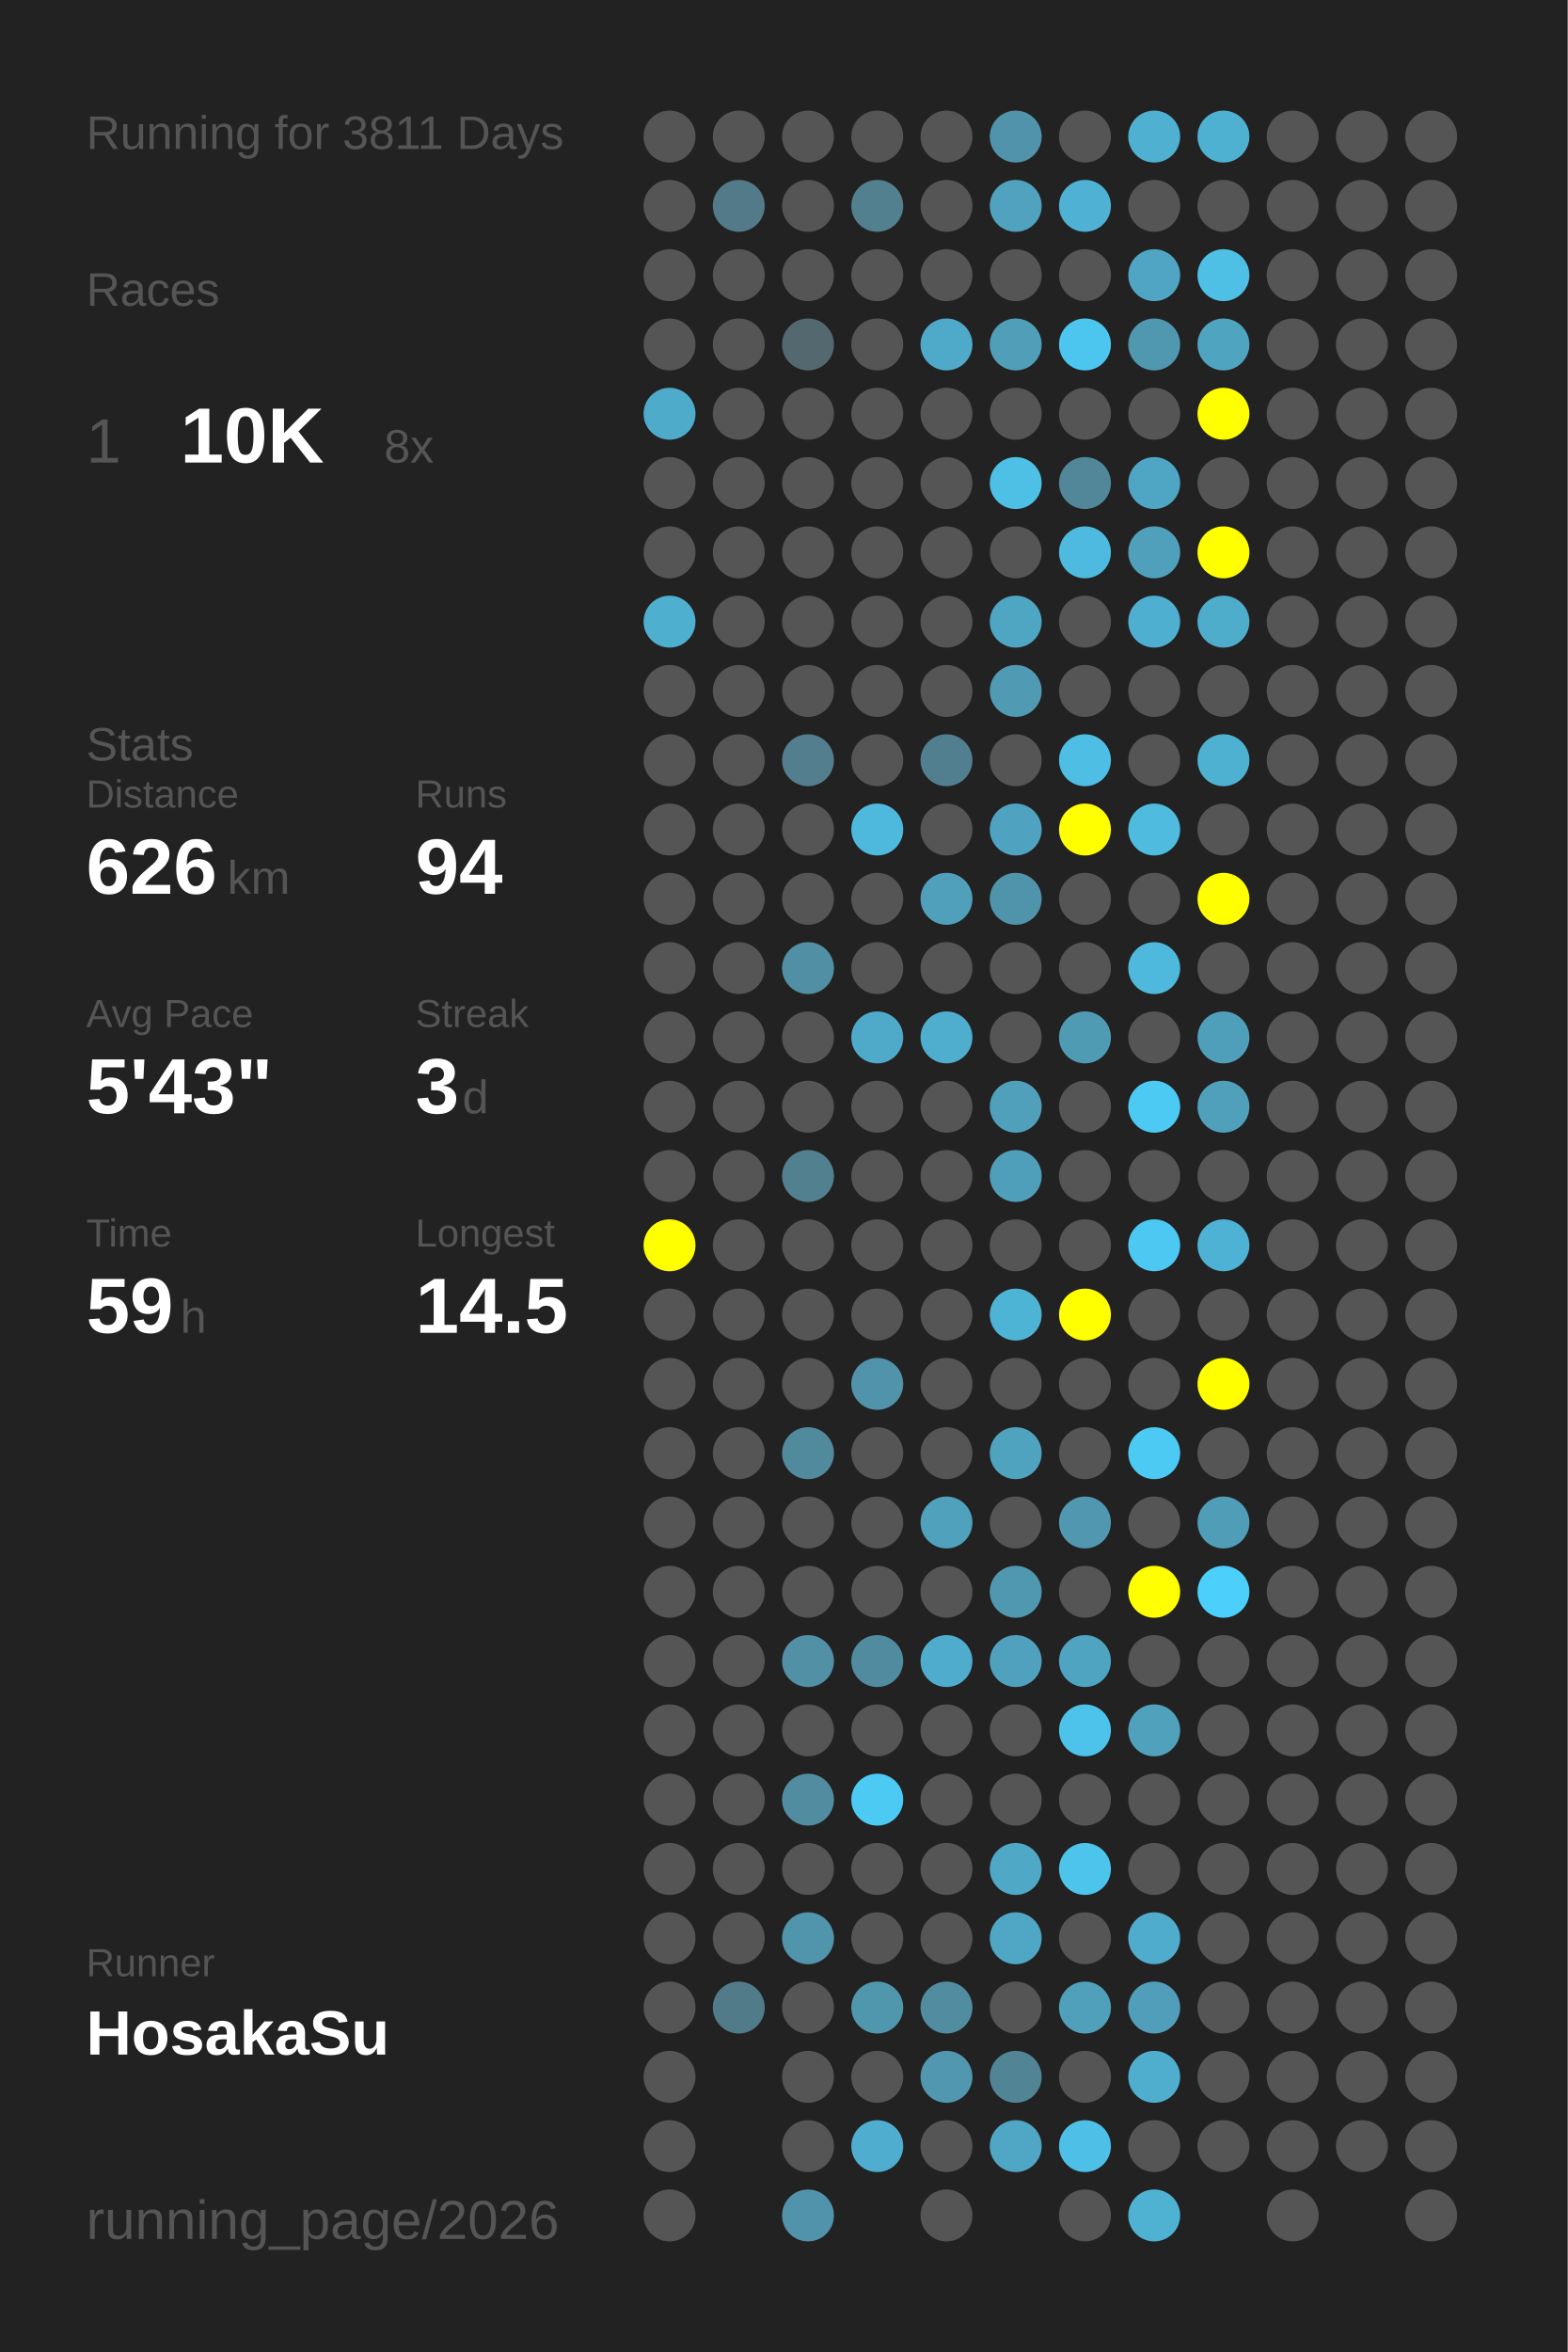
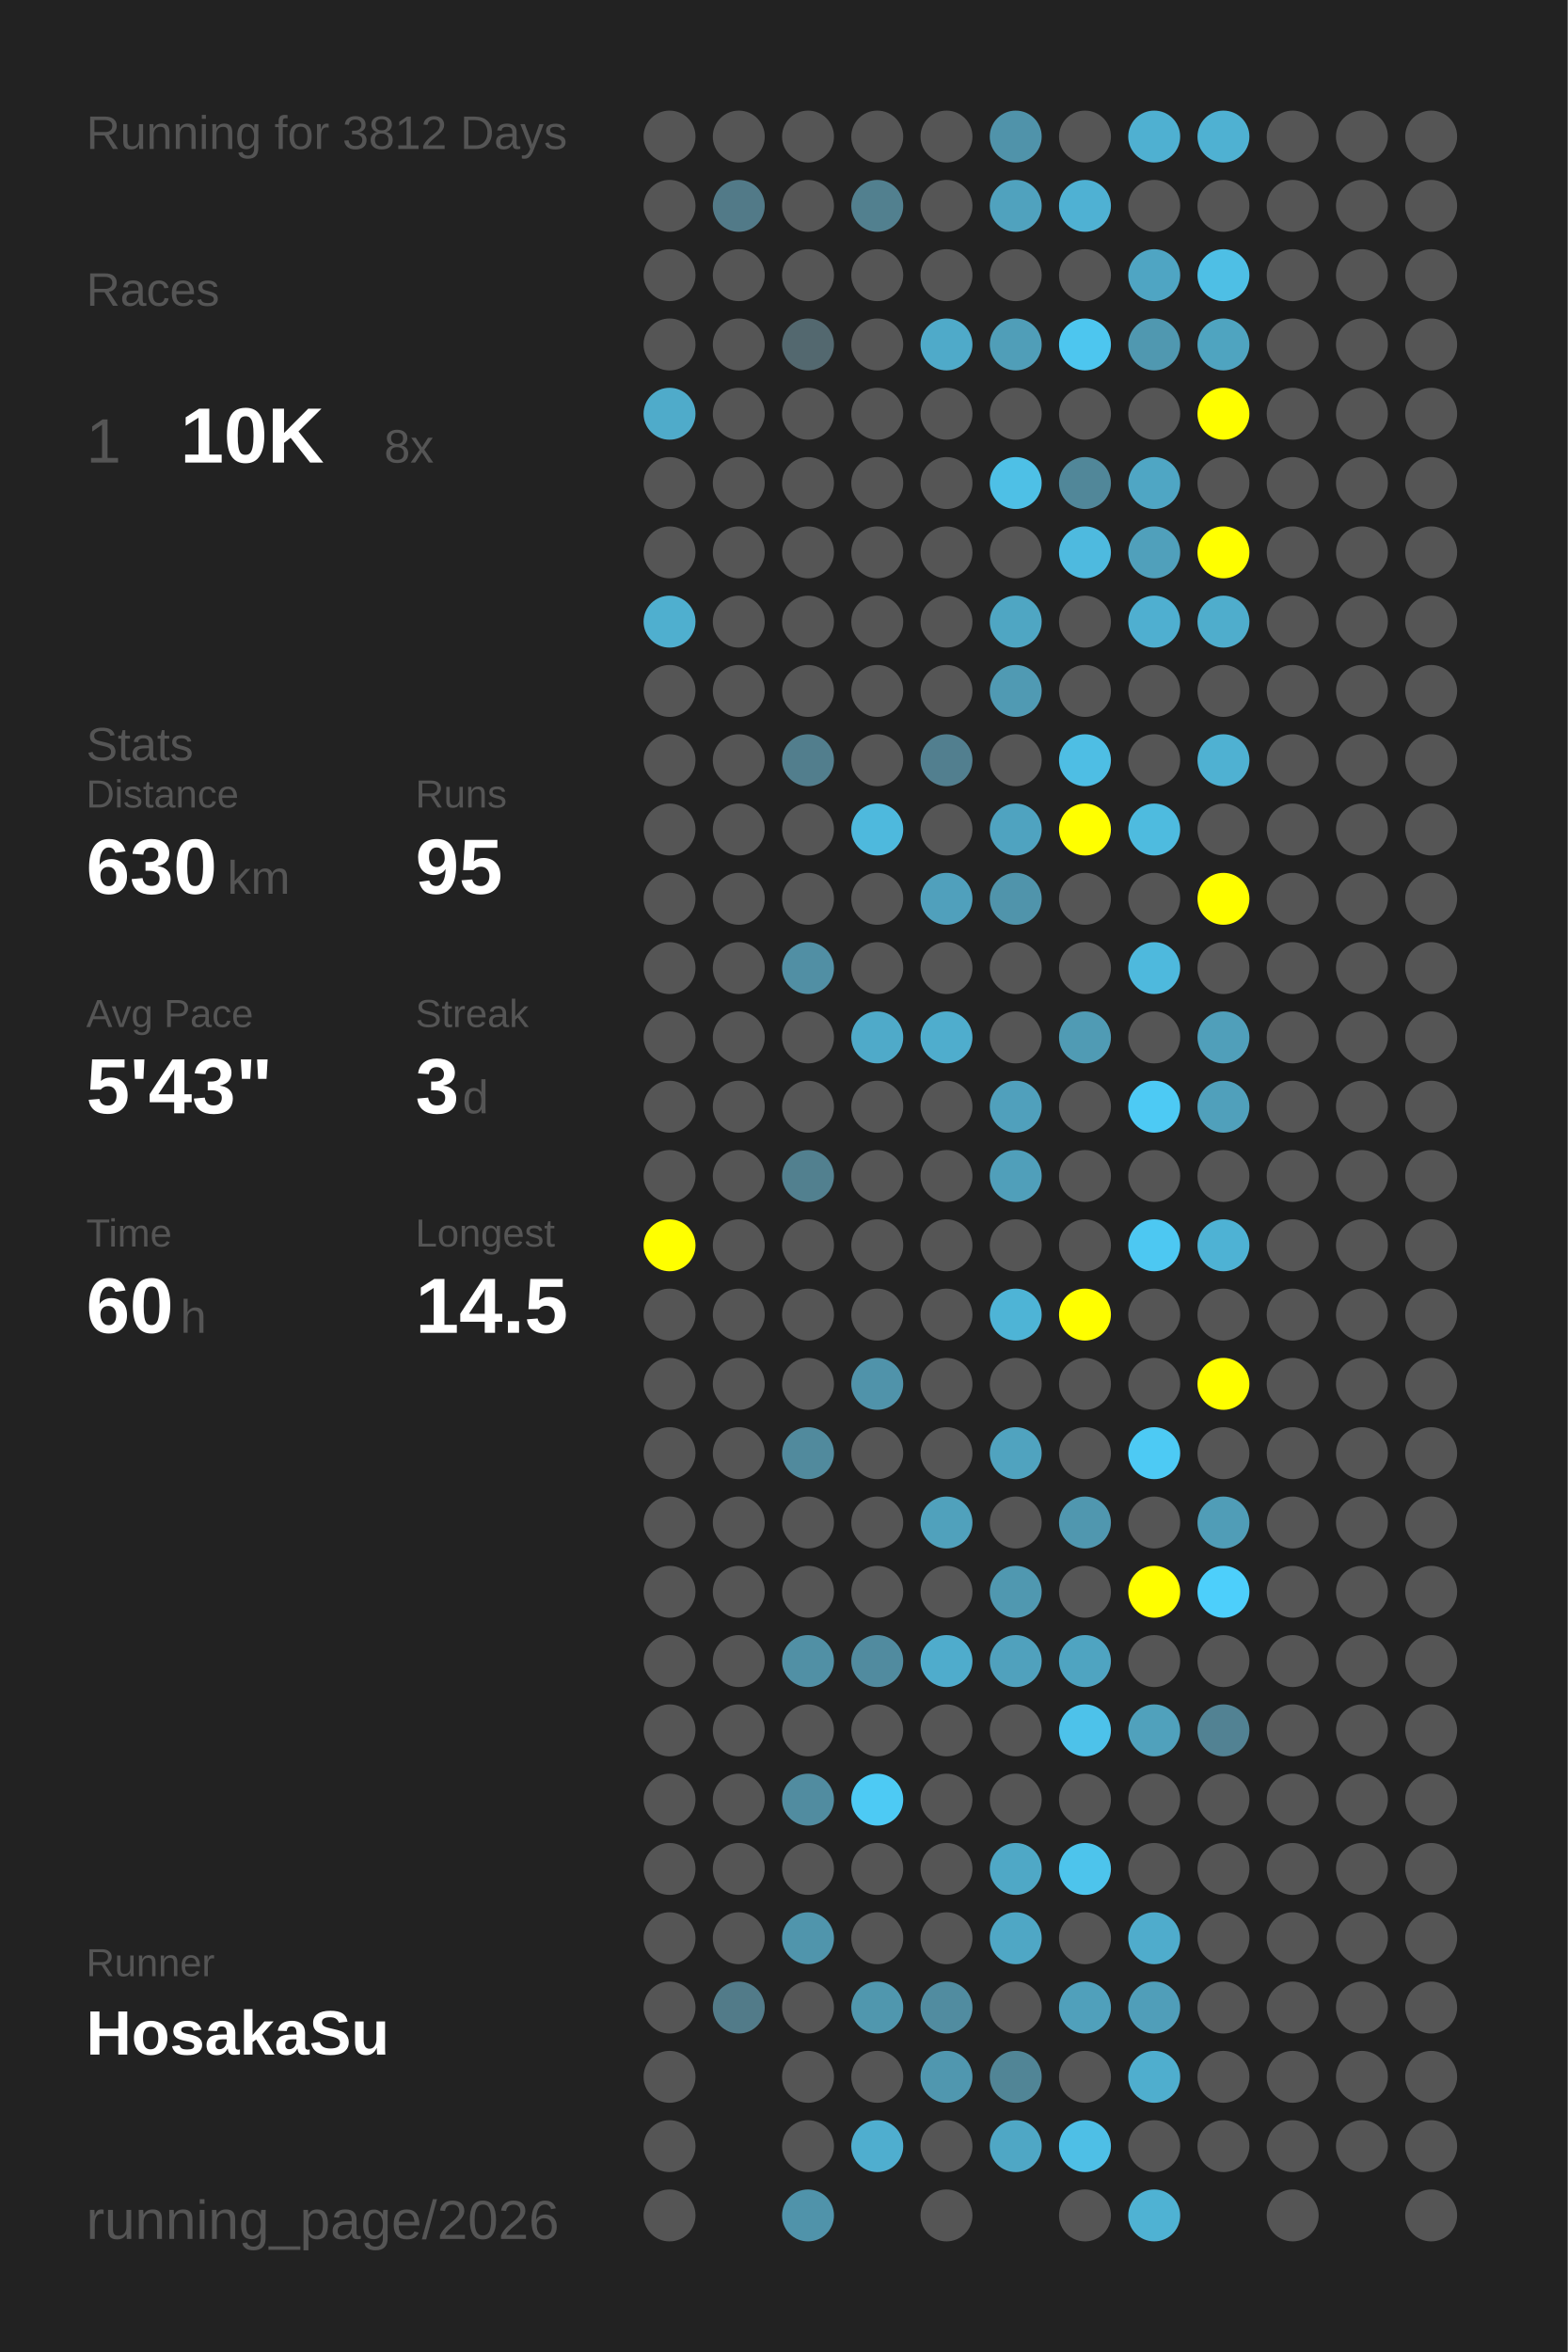
<svg xmlns="http://www.w3.org/2000/svg" baseProfile="full" height="300mm" version="1.1" viewBox="0,0,200,300" width="200mm">
  <defs />
  <rect fill="#222222" height="300" width="200" x="0" y="0" />
-   <text fill="#555555" style="font-size:6px; font-family:Arial;" x="11" y="19">Running for 3811 Days</text>
+   <text fill="#555555" style="font-size:6px; font-family:Arial;" x="11" y="19">Running for 3812 Days</text>
  <text fill="#555555" style="font-size:6px; font-family:Arial;" x="11" y="39">Races</text>
  <text fill="#555555" style="font-size:8px; font-family:Arial;" x="11" y="59">1</text>
  <text fill="#FFFFFF" style="font-size:10px; font-family:Arial; font-weight:bold;" x="23" y="59">10K</text>
  <text fill="#555555" style="font-size:6px; font-family:Arial;" x="49" y="59">8x</text>
  <text fill="#555555" style="font-size:6px; font-family:Arial;" x="11" y="97">Stats</text>
  <text fill="#555555" style="font-size:5px; font-family:Arial;" x="11" y="103">Distance</text>
-   <text fill="#FFFFFF" style="font-size:10px; font-family:Arial; font-weight:bold;" x="11" y="114">626</text>
+   <text fill="#FFFFFF" style="font-size:10px; font-family:Arial; font-weight:bold;" x="11" y="114">630</text>
  <text fill="#555555" style="font-size:6px; font-family:Arial;" x="29" y="114">km</text>
  <text fill="#555555" style="font-size:5px; font-family:Arial;" x="53" y="103">Runs</text>
-   <text fill="#FFFFFF" style="font-size:10px; font-family:Arial; font-weight:bold;" x="53" y="114">94</text>
+   <text fill="#FFFFFF" style="font-size:10px; font-family:Arial; font-weight:bold;" x="53" y="114">95</text>
  <text fill="#555555" style="font-size:5px; font-family:Arial;" x="11" y="131">Avg Pace</text>
  <text fill="#FFFFFF" style="font-size:10px; font-family:Arial; font-weight:bold;" x="11" y="142">5'43"</text>
  <text fill="#555555" style="font-size:5px; font-family:Arial;" x="53" y="131">Streak</text>
  <text fill="#FFFFFF" style="font-size:10px; font-family:Arial; font-weight:bold;" x="53" y="142">3</text>
  <text fill="#555555" style="font-size:6px; font-family:Arial;" x="59" y="142">d</text>
  <text fill="#555555" style="font-size:5px; font-family:Arial;" x="11" y="159">Time</text>
-   <text fill="#FFFFFF" style="font-size:10px; font-family:Arial; font-weight:bold;" x="11" y="170">59</text>
+   <text fill="#FFFFFF" style="font-size:10px; font-family:Arial; font-weight:bold;" x="11" y="170">60</text>
  <text fill="#555555" style="font-size:6px; font-family:Arial;" x="23" y="170">h</text>
  <text fill="#555555" style="font-size:5px; font-family:Arial;" x="53" y="159">Longest</text>
  <text fill="#FFFFFF" style="font-size:10px; font-family:Arial; font-weight:bold;" x="53" y="170">14.5</text>
  <text fill="#555555" style="font-size:5px; font-family:Arial;" x="11" y="252.065">Runner</text>
  <text fill="#FFFFFF" style="font-size:8px; font-family:Arial; font-weight:bold;" x="11" y="262.065">HosakaSu</text>
  <text fill="#555555" style="font-size:7px; font-family:Arial;" x="11" y="285.581">running_page/2026</text>
  <circle cx="85.417" cy="17.419" fill="#555555" r="3.312" />
  <circle cx="85.417" cy="26.258" fill="#555555" r="3.312" />
  <circle cx="85.417" cy="35.097" fill="#555555" r="3.312" />
  <circle cx="85.417" cy="43.935" fill="#555555" r="3.312" />
  <circle cx="85.417" cy="52.774" fill="#4fabca" r="3.312" />
  <circle cx="85.417" cy="61.613" fill="#555555" r="3.312" />
  <circle cx="85.417" cy="70.452" fill="#555555" r="3.312" />
  <circle cx="85.417" cy="79.29" fill="#4fafcf" r="3.312" />
  <circle cx="85.417" cy="88.129" fill="#555555" r="3.312" />
  <circle cx="85.417" cy="96.968" fill="#555555" r="3.312" />
  <circle cx="85.417" cy="105.806" fill="#555555" r="3.312" />
  <circle cx="85.417" cy="114.645" fill="#555555" r="3.312" />
  <circle cx="85.417" cy="123.484" fill="#555555" r="3.312" />
  <circle cx="85.417" cy="132.323" fill="#555555" r="3.312" />
  <circle cx="85.417" cy="141.161" fill="#555555" r="3.312" />
  <circle cx="85.417" cy="150" fill="#555555" r="3.312" />
  <circle cx="85.417" cy="158.839" fill="#FFFF00" r="3.312" />
  <circle cx="85.417" cy="167.677" fill="#555555" r="3.312" />
  <circle cx="85.417" cy="176.516" fill="#555555" r="3.312" />
  <circle cx="85.417" cy="185.355" fill="#555555" r="3.312" />
  <circle cx="85.417" cy="194.194" fill="#555555" r="3.312" />
  <circle cx="85.417" cy="203.032" fill="#555555" r="3.312" />
  <circle cx="85.417" cy="211.871" fill="#555555" r="3.312" />
  <circle cx="85.417" cy="220.71" fill="#555555" r="3.312" />
  <circle cx="85.417" cy="229.548" fill="#555555" r="3.312" />
  <circle cx="85.417" cy="238.387" fill="#555555" r="3.312" />
  <circle cx="85.417" cy="247.226" fill="#555555" r="3.312" />
  <circle cx="85.417" cy="256.065" fill="#555555" r="3.312" />
  <circle cx="85.417" cy="264.903" fill="#555555" r="3.312" />
  <circle cx="85.417" cy="273.742" fill="#555555" r="3.312" />
  <circle cx="85.417" cy="282.581" fill="#555555" r="3.312" />
  <circle cx="94.25" cy="17.419" fill="#555555" r="3.312" />
  <circle cx="94.25" cy="26.258" fill="#527a88" r="3.312" />
  <circle cx="94.25" cy="35.097" fill="#555555" r="3.312" />
  <circle cx="94.25" cy="43.935" fill="#555555" r="3.312" />
  <circle cx="94.25" cy="52.774" fill="#555555" r="3.312" />
  <circle cx="94.25" cy="61.613" fill="#555555" r="3.312" />
  <circle cx="94.25" cy="70.452" fill="#555555" r="3.312" />
  <circle cx="94.25" cy="79.29" fill="#555555" r="3.312" />
  <circle cx="94.25" cy="88.129" fill="#555555" r="3.312" />
  <circle cx="94.25" cy="96.968" fill="#555555" r="3.312" />
  <circle cx="94.25" cy="105.806" fill="#555555" r="3.312" />
  <circle cx="94.25" cy="114.645" fill="#555555" r="3.312" />
  <circle cx="94.25" cy="123.484" fill="#555555" r="3.312" />
  <circle cx="94.25" cy="132.323" fill="#555555" r="3.312" />
  <circle cx="94.25" cy="141.161" fill="#555555" r="3.312" />
  <circle cx="94.25" cy="150" fill="#555555" r="3.312" />
  <circle cx="94.25" cy="158.839" fill="#555555" r="3.312" />
  <circle cx="94.25" cy="167.677" fill="#555555" r="3.312" />
  <circle cx="94.25" cy="176.516" fill="#555555" r="3.312" />
  <circle cx="94.25" cy="185.355" fill="#555555" r="3.312" />
  <circle cx="94.25" cy="194.194" fill="#555555" r="3.312" />
  <circle cx="94.25" cy="203.032" fill="#555555" r="3.312" />
  <circle cx="94.25" cy="211.871" fill="#555555" r="3.312" />
  <circle cx="94.25" cy="220.71" fill="#555555" r="3.312" />
  <circle cx="94.25" cy="229.548" fill="#555555" r="3.312" />
  <circle cx="94.25" cy="238.387" fill="#555555" r="3.312" />
  <circle cx="94.25" cy="247.226" fill="#555555" r="3.312" />
  <circle cx="94.25" cy="256.065" fill="#527b89" r="3.312" />
  <circle cx="103.083" cy="17.419" fill="#555555" r="3.312" />
  <circle cx="103.083" cy="26.258" fill="#555555" r="3.312" />
  <circle cx="103.083" cy="35.097" fill="#555555" r="3.312" />
  <circle cx="103.083" cy="43.935" fill="#53686f" r="3.312" />
  <circle cx="103.083" cy="52.774" fill="#555555" r="3.312" />
  <circle cx="103.083" cy="61.613" fill="#555555" r="3.312" />
  <circle cx="103.083" cy="70.452" fill="#555555" r="3.312" />
  <circle cx="103.083" cy="79.29" fill="#555555" r="3.312" />
  <circle cx="103.083" cy="88.129" fill="#555555" r="3.312" />
  <circle cx="103.083" cy="96.968" fill="#527e8d" r="3.312" />
  <circle cx="103.083" cy="105.806" fill="#555555" r="3.312" />
  <circle cx="103.083" cy="114.645" fill="#555555" r="3.312" />
  <circle cx="103.083" cy="123.484" fill="#518fa4" r="3.312" />
  <circle cx="103.083" cy="132.323" fill="#555555" r="3.312" />
  <circle cx="103.083" cy="141.161" fill="#555555" r="3.312" />
  <circle cx="103.083" cy="150" fill="#52808f" r="3.312" />
  <circle cx="103.083" cy="158.839" fill="#555555" r="3.312" />
  <circle cx="103.083" cy="167.677" fill="#555555" r="3.312" />
  <circle cx="103.083" cy="176.516" fill="#555555" r="3.312" />
  <circle cx="103.083" cy="185.355" fill="#518a9d" r="3.312" />
  <circle cx="103.083" cy="194.194" fill="#555555" r="3.312" />
  <circle cx="103.083" cy="203.032" fill="#555555" r="3.312" />
  <circle cx="103.083" cy="211.871" fill="#5190a5" r="3.312" />
  <circle cx="103.083" cy="220.71" fill="#555555" r="3.312" />
  <circle cx="103.083" cy="229.548" fill="#518ca0" r="3.312" />
  <circle cx="103.083" cy="238.387" fill="#555555" r="3.312" />
  <circle cx="103.083" cy="247.226" fill="#5095ac" r="3.312" />
  <circle cx="103.083" cy="256.065" fill="#555555" r="3.312" />
  <circle cx="103.083" cy="264.903" fill="#555555" r="3.312" />
  <circle cx="103.083" cy="273.742" fill="#555555" r="3.312" />
  <circle cx="103.083" cy="282.581" fill="#5093aa" r="3.312" />
  <circle cx="111.917" cy="17.419" fill="#555555" r="3.312" />
  <circle cx="111.917" cy="26.258" fill="#52808f" r="3.312" />
  <circle cx="111.917" cy="35.097" fill="#555555" r="3.312" />
  <circle cx="111.917" cy="43.935" fill="#555555" r="3.312" />
  <circle cx="111.917" cy="52.774" fill="#555555" r="3.312" />
  <circle cx="111.917" cy="61.613" fill="#555555" r="3.312" />
  <circle cx="111.917" cy="70.452" fill="#555555" r="3.312" />
  <circle cx="111.917" cy="79.29" fill="#555555" r="3.312" />
  <circle cx="111.917" cy="88.129" fill="#555555" r="3.312" />
  <circle cx="111.917" cy="96.968" fill="#555555" r="3.312" />
  <circle cx="111.917" cy="105.806" fill="#4eb9dd" r="3.312" />
  <circle cx="111.917" cy="114.645" fill="#555555" r="3.312" />
  <circle cx="111.917" cy="123.484" fill="#555555" r="3.312" />
  <circle cx="111.917" cy="132.323" fill="#4faac9" r="3.312" />
  <circle cx="111.917" cy="141.161" fill="#555555" r="3.312" />
  <circle cx="111.917" cy="150" fill="#555555" r="3.312" />
  <circle cx="111.917" cy="158.839" fill="#555555" r="3.312" />
  <circle cx="111.917" cy="167.677" fill="#555555" r="3.312" />
  <circle cx="111.917" cy="176.516" fill="#5093aa" r="3.312" />
  <circle cx="111.917" cy="185.355" fill="#555555" r="3.312" />
  <circle cx="111.917" cy="194.194" fill="#555555" r="3.312" />
  <circle cx="111.917" cy="203.032" fill="#555555" r="3.312" />
  <circle cx="111.917" cy="211.871" fill="#518b9f" r="3.312" />
  <circle cx="111.917" cy="220.71" fill="#555555" r="3.312" />
  <circle cx="111.917" cy="229.548" fill="#4dcaf4" r="3.312" />
  <circle cx="111.917" cy="238.387" fill="#555555" r="3.312" />
  <circle cx="111.917" cy="247.226" fill="#555555" r="3.312" />
  <circle cx="111.917" cy="256.065" fill="#5097ae" r="3.312" />
  <circle cx="111.917" cy="264.903" fill="#555555" r="3.312" />
  <circle cx="111.917" cy="273.742" fill="#4faecf" r="3.312" />
  <circle cx="120.75" cy="17.419" fill="#555555" r="3.312" />
  <circle cx="120.75" cy="26.258" fill="#555555" r="3.312" />
  <circle cx="120.75" cy="35.097" fill="#555555" r="3.312" />
  <circle cx="120.75" cy="43.935" fill="#4faac9" r="3.312" />
  <circle cx="120.75" cy="52.774" fill="#555555" r="3.312" />
  <circle cx="120.75" cy="61.613" fill="#555555" r="3.312" />
  <circle cx="120.75" cy="70.452" fill="#555555" r="3.312" />
  <circle cx="120.75" cy="79.29" fill="#555555" r="3.312" />
  <circle cx="120.75" cy="88.129" fill="#555555" r="3.312" />
  <circle cx="120.75" cy="96.968" fill="#527f8f" r="3.312" />
  <circle cx="120.75" cy="105.806" fill="#555555" r="3.312" />
  <circle cx="120.75" cy="114.645" fill="#50a0bc" r="3.312" />
  <circle cx="120.75" cy="123.484" fill="#555555" r="3.312" />
  <circle cx="120.75" cy="132.323" fill="#4fadcd" r="3.312" />
  <circle cx="120.75" cy="141.161" fill="#555555" r="3.312" />
  <circle cx="120.75" cy="150" fill="#555555" r="3.312" />
  <circle cx="120.75" cy="158.839" fill="#555555" r="3.312" />
  <circle cx="120.75" cy="167.677" fill="#555555" r="3.312" />
  <circle cx="120.75" cy="176.516" fill="#555555" r="3.312" />
  <circle cx="120.75" cy="185.355" fill="#555555" r="3.312" />
  <circle cx="120.75" cy="194.194" fill="#50a1bc" r="3.312" />
  <circle cx="120.75" cy="203.032" fill="#555555" r="3.312" />
  <circle cx="120.75" cy="211.871" fill="#4faccc" r="3.312" />
  <circle cx="120.75" cy="220.71" fill="#555555" r="3.312" />
  <circle cx="120.75" cy="229.548" fill="#555555" r="3.312" />
  <circle cx="120.75" cy="238.387" fill="#555555" r="3.312" />
  <circle cx="120.75" cy="247.226" fill="#555555" r="3.312" />
  <circle cx="120.75" cy="256.065" fill="#518ca0" r="3.312" />
  <circle cx="120.75" cy="264.903" fill="#5097af" r="3.312" />
  <circle cx="120.75" cy="273.742" fill="#555555" r="3.312" />
  <circle cx="120.75" cy="282.581" fill="#555555" r="3.312" />
  <circle cx="129.583" cy="17.419" fill="#5093aa" r="3.312" />
  <circle cx="129.583" cy="26.258" fill="#50a2be" r="3.312" />
  <circle cx="129.583" cy="35.097" fill="#555555" r="3.312" />
  <circle cx="129.583" cy="43.935" fill="#509eb8" r="3.312" />
  <circle cx="129.583" cy="52.774" fill="#555555" r="3.312" />
  <circle cx="129.583" cy="61.613" fill="#4ec0e6" r="3.312" />
  <circle cx="129.583" cy="70.452" fill="#555555" r="3.312" />
  <circle cx="129.583" cy="79.29" fill="#4fa6c3" r="3.312" />
  <circle cx="129.583" cy="88.129" fill="#509ab3" r="3.312" />
  <circle cx="129.583" cy="96.968" fill="#555555" r="3.312" />
  <circle cx="129.583" cy="105.806" fill="#4fa3c0" r="3.312" />
  <circle cx="129.583" cy="114.645" fill="#5094ab" r="3.312" />
  <circle cx="129.583" cy="123.484" fill="#555555" r="3.312" />
  <circle cx="129.583" cy="132.323" fill="#555555" r="3.312" />
  <circle cx="129.583" cy="141.161" fill="#50a0bc" r="3.312" />
  <circle cx="129.583" cy="150" fill="#509fba" r="3.312" />
  <circle cx="129.583" cy="158.839" fill="#555555" r="3.312" />
  <circle cx="129.583" cy="167.677" fill="#4eb4d6" r="3.312" />
  <circle cx="129.583" cy="176.516" fill="#555555" r="3.312" />
  <circle cx="129.583" cy="185.355" fill="#50a3bf" r="3.312" />
  <circle cx="129.583" cy="194.194" fill="#555555" r="3.312" />
  <circle cx="129.583" cy="203.032" fill="#5098b0" r="3.312" />
  <circle cx="129.583" cy="211.871" fill="#50a1bd" r="3.312" />
  <circle cx="129.583" cy="220.71" fill="#555555" r="3.312" />
  <circle cx="129.583" cy="229.548" fill="#555555" r="3.312" />
  <circle cx="129.583" cy="238.387" fill="#4fa8c6" r="3.312" />
  <circle cx="129.583" cy="247.226" fill="#4fa7c5" r="3.312" />
  <circle cx="129.583" cy="256.065" fill="#555555" r="3.312" />
  <circle cx="129.583" cy="264.903" fill="#518596" r="3.312" />
  <circle cx="129.583" cy="273.742" fill="#4fa7c5" r="3.312" />
  <circle cx="138.417" cy="17.419" fill="#555555" r="3.312" />
  <circle cx="138.417" cy="26.258" fill="#4fb1d3" r="3.312" />
  <circle cx="138.417" cy="35.097" fill="#555555" r="3.312" />
  <circle cx="138.417" cy="43.935" fill="#4dc6ef" r="3.312" />
  <circle cx="138.417" cy="52.774" fill="#555555" r="3.312" />
  <circle cx="138.417" cy="61.613" fill="#518799" r="3.312" />
  <circle cx="138.417" cy="70.452" fill="#4ebadf" r="3.312" />
  <circle cx="138.417" cy="79.29" fill="#555555" r="3.312" />
  <circle cx="138.417" cy="88.129" fill="#555555" r="3.312" />
  <circle cx="138.417" cy="96.968" fill="#4ebee4" r="3.312" />
  <circle cx="138.417" cy="105.806" fill="#FFFF00" r="3.312" />
  <circle cx="138.417" cy="114.645" fill="#555555" r="3.312" />
  <circle cx="138.417" cy="123.484" fill="#555555" r="3.312" />
  <circle cx="138.417" cy="132.323" fill="#509bb4" r="3.312" />
  <circle cx="138.417" cy="141.161" fill="#555555" r="3.312" />
  <circle cx="138.417" cy="150" fill="#555555" r="3.312" />
  <circle cx="138.417" cy="158.839" fill="#555555" r="3.312" />
  <circle cx="138.417" cy="167.677" fill="#FFFF00" r="3.312" />
  <circle cx="138.417" cy="176.516" fill="#555555" r="3.312" />
  <circle cx="138.417" cy="185.355" fill="#555555" r="3.312" />
  <circle cx="138.417" cy="194.194" fill="#5097af" r="3.312" />
  <circle cx="138.417" cy="203.032" fill="#555555" r="3.312" />
  <circle cx="138.417" cy="211.871" fill="#4fa4c1" r="3.312" />
  <circle cx="138.417" cy="220.71" fill="#4dc2ea" r="3.312" />
  <circle cx="138.417" cy="229.548" fill="#555555" r="3.312" />
  <circle cx="138.417" cy="238.387" fill="#4dc4ec" r="3.312" />
  <circle cx="138.417" cy="247.226" fill="#555555" r="3.312" />
  <circle cx="138.417" cy="256.065" fill="#50a0bb" r="3.312" />
  <circle cx="138.417" cy="264.903" fill="#555555" r="3.312" />
  <circle cx="138.417" cy="273.742" fill="#4ebfe6" r="3.312" />
  <circle cx="138.417" cy="282.581" fill="#555555" r="3.312" />
  <circle cx="147.25" cy="17.419" fill="#4fb0d1" r="3.312" />
  <circle cx="147.25" cy="26.258" fill="#555555" r="3.312" />
  <circle cx="147.25" cy="35.097" fill="#4fa5c3" r="3.312" />
  <circle cx="147.25" cy="43.935" fill="#5098b0" r="3.312" />
  <circle cx="147.25" cy="52.774" fill="#555555" r="3.312" />
  <circle cx="147.25" cy="61.613" fill="#4fa6c4" r="3.312" />
  <circle cx="147.25" cy="70.452" fill="#50a0bb" r="3.312" />
  <circle cx="147.25" cy="79.29" fill="#4fafd0" r="3.312" />
  <circle cx="147.25" cy="88.129" fill="#555555" r="3.312" />
  <circle cx="147.25" cy="96.968" fill="#555555" r="3.312" />
  <circle cx="147.25" cy="105.806" fill="#4ebbdf" r="3.312" />
  <circle cx="147.25" cy="114.645" fill="#555555" r="3.312" />
  <circle cx="147.25" cy="123.484" fill="#4eb9dd" r="3.312" />
  <circle cx="147.25" cy="132.323" fill="#555555" r="3.312" />
  <circle cx="147.25" cy="141.161" fill="#4dcaf4" r="3.312" />
  <circle cx="147.25" cy="150" fill="#555555" r="3.312" />
  <circle cx="147.25" cy="158.839" fill="#4dc8f2" r="3.312" />
  <circle cx="147.25" cy="167.677" fill="#555555" r="3.312" />
  <circle cx="147.25" cy="176.516" fill="#555555" r="3.312" />
  <circle cx="147.25" cy="185.355" fill="#4dcaf4" r="3.312" />
  <circle cx="147.25" cy="194.194" fill="#555555" r="3.312" />
  <circle cx="147.25" cy="203.032" fill="#FFFF00" r="3.312" />
  <circle cx="147.25" cy="211.871" fill="#555555" r="3.312" />
  <circle cx="147.25" cy="220.71" fill="#50a1bc" r="3.312" />
  <circle cx="147.25" cy="229.548" fill="#555555" r="3.312" />
  <circle cx="147.25" cy="238.387" fill="#555555" r="3.312" />
  <circle cx="147.25" cy="247.226" fill="#4faccc" r="3.312" />
  <circle cx="147.25" cy="256.065" fill="#509eb9" r="3.312" />
  <circle cx="147.25" cy="264.903" fill="#4faece" r="3.312" />
  <circle cx="147.25" cy="273.742" fill="#555555" r="3.312" />
  <circle cx="147.25" cy="282.581" fill="#4fb2d3" r="3.312" />
  <circle cx="156.083" cy="17.419" fill="#4fb1d2" r="3.312" />
  <circle cx="156.083" cy="26.258" fill="#555555" r="3.312" />
  <circle cx="156.083" cy="35.097" fill="#4ebfe5" r="3.312" />
  <circle cx="156.083" cy="43.935" fill="#4fa4c0" r="3.312" />
  <circle cx="156.083" cy="52.774" fill="#FFFF00" r="3.312" />
  <circle cx="156.083" cy="61.613" fill="#555555" r="3.312" />
  <circle cx="156.083" cy="70.452" fill="#FFFF00" r="3.312" />
  <circle cx="156.083" cy="79.29" fill="#4fadcc" r="3.312" />
  <circle cx="156.083" cy="88.129" fill="#555555" r="3.312" />
  <circle cx="156.083" cy="96.968" fill="#4fb1d2" r="3.312" />
  <circle cx="156.083" cy="105.806" fill="#555555" r="3.312" />
  <circle cx="156.083" cy="114.645" fill="#FFFF00" r="3.312" />
  <circle cx="156.083" cy="123.484" fill="#555555" r="3.312" />
  <circle cx="156.083" cy="132.323" fill="#509fba" r="3.312" />
  <circle cx="156.083" cy="141.161" fill="#50a0bb" r="3.312" />
  <circle cx="156.083" cy="150" fill="#555555" r="3.312" />
  <circle cx="156.083" cy="158.839" fill="#4eb2d4" r="3.312" />
  <circle cx="156.083" cy="167.677" fill="#555555" r="3.312" />
  <circle cx="156.083" cy="176.516" fill="#FFFF00" r="3.312" />
  <circle cx="156.083" cy="185.355" fill="#555555" r="3.312" />
  <circle cx="156.083" cy="194.194" fill="#509db7" r="3.312" />
  <circle cx="156.083" cy="203.032" fill="#4dcffb" r="3.312" />
  <circle cx="156.083" cy="211.871" fill="#555555" r="3.312" />
-   <circle cx="156.083" cy="220.71" fill="#555555" r="3.312" />
+   <circle cx="156.083" cy="220.71" fill="#528293" r="3.312" />
  <circle cx="156.083" cy="229.548" fill="#555555" r="3.312" />
  <circle cx="156.083" cy="238.387" fill="#555555" r="3.312" />
  <circle cx="156.083" cy="247.226" fill="#555555" r="3.312" />
  <circle cx="156.083" cy="256.065" fill="#555555" r="3.312" />
  <circle cx="156.083" cy="264.903" fill="#555555" r="3.312" />
  <circle cx="156.083" cy="273.742" fill="#555555" r="3.312" />
  <circle cx="164.917" cy="17.419" fill="#555555" r="3.312" />
  <circle cx="164.917" cy="26.258" fill="#555555" r="3.312" />
  <circle cx="164.917" cy="35.097" fill="#555555" r="3.312" />
  <circle cx="164.917" cy="43.935" fill="#555555" r="3.312" />
  <circle cx="164.917" cy="52.774" fill="#555555" r="3.312" />
  <circle cx="164.917" cy="61.613" fill="#555555" r="3.312" />
  <circle cx="164.917" cy="70.452" fill="#555555" r="3.312" />
  <circle cx="164.917" cy="79.29" fill="#555555" r="3.312" />
  <circle cx="164.917" cy="88.129" fill="#555555" r="3.312" />
  <circle cx="164.917" cy="96.968" fill="#555555" r="3.312" />
  <circle cx="164.917" cy="105.806" fill="#555555" r="3.312" />
  <circle cx="164.917" cy="114.645" fill="#555555" r="3.312" />
  <circle cx="164.917" cy="123.484" fill="#555555" r="3.312" />
  <circle cx="164.917" cy="132.323" fill="#555555" r="3.312" />
  <circle cx="164.917" cy="141.161" fill="#555555" r="3.312" />
  <circle cx="164.917" cy="150" fill="#555555" r="3.312" />
  <circle cx="164.917" cy="158.839" fill="#555555" r="3.312" />
  <circle cx="164.917" cy="167.677" fill="#555555" r="3.312" />
  <circle cx="164.917" cy="176.516" fill="#555555" r="3.312" />
  <circle cx="164.917" cy="185.355" fill="#555555" r="3.312" />
  <circle cx="164.917" cy="194.194" fill="#555555" r="3.312" />
  <circle cx="164.917" cy="203.032" fill="#555555" r="3.312" />
  <circle cx="164.917" cy="211.871" fill="#555555" r="3.312" />
  <circle cx="164.917" cy="220.71" fill="#555555" r="3.312" />
  <circle cx="164.917" cy="229.548" fill="#555555" r="3.312" />
  <circle cx="164.917" cy="238.387" fill="#555555" r="3.312" />
  <circle cx="164.917" cy="247.226" fill="#555555" r="3.312" />
  <circle cx="164.917" cy="256.065" fill="#555555" r="3.312" />
  <circle cx="164.917" cy="264.903" fill="#555555" r="3.312" />
  <circle cx="164.917" cy="273.742" fill="#555555" r="3.312" />
  <circle cx="164.917" cy="282.581" fill="#555555" r="3.312" />
  <circle cx="173.75" cy="17.419" fill="#555555" r="3.312" />
  <circle cx="173.75" cy="26.258" fill="#555555" r="3.312" />
  <circle cx="173.75" cy="35.097" fill="#555555" r="3.312" />
  <circle cx="173.75" cy="43.935" fill="#555555" r="3.312" />
  <circle cx="173.75" cy="52.774" fill="#555555" r="3.312" />
  <circle cx="173.75" cy="61.613" fill="#555555" r="3.312" />
  <circle cx="173.75" cy="70.452" fill="#555555" r="3.312" />
  <circle cx="173.75" cy="79.29" fill="#555555" r="3.312" />
  <circle cx="173.75" cy="88.129" fill="#555555" r="3.312" />
  <circle cx="173.75" cy="96.968" fill="#555555" r="3.312" />
  <circle cx="173.75" cy="105.806" fill="#555555" r="3.312" />
  <circle cx="173.75" cy="114.645" fill="#555555" r="3.312" />
  <circle cx="173.75" cy="123.484" fill="#555555" r="3.312" />
  <circle cx="173.75" cy="132.323" fill="#555555" r="3.312" />
  <circle cx="173.75" cy="141.161" fill="#555555" r="3.312" />
  <circle cx="173.75" cy="150" fill="#555555" r="3.312" />
  <circle cx="173.75" cy="158.839" fill="#555555" r="3.312" />
  <circle cx="173.75" cy="167.677" fill="#555555" r="3.312" />
  <circle cx="173.75" cy="176.516" fill="#555555" r="3.312" />
  <circle cx="173.75" cy="185.355" fill="#555555" r="3.312" />
  <circle cx="173.75" cy="194.194" fill="#555555" r="3.312" />
  <circle cx="173.75" cy="203.032" fill="#555555" r="3.312" />
  <circle cx="173.75" cy="211.871" fill="#555555" r="3.312" />
  <circle cx="173.75" cy="220.71" fill="#555555" r="3.312" />
  <circle cx="173.75" cy="229.548" fill="#555555" r="3.312" />
  <circle cx="173.75" cy="238.387" fill="#555555" r="3.312" />
  <circle cx="173.75" cy="247.226" fill="#555555" r="3.312" />
  <circle cx="173.75" cy="256.065" fill="#555555" r="3.312" />
  <circle cx="173.75" cy="264.903" fill="#555555" r="3.312" />
  <circle cx="173.75" cy="273.742" fill="#555555" r="3.312" />
  <circle cx="182.583" cy="17.419" fill="#555555" r="3.312" />
  <circle cx="182.583" cy="26.258" fill="#555555" r="3.312" />
  <circle cx="182.583" cy="35.097" fill="#555555" r="3.312" />
  <circle cx="182.583" cy="43.935" fill="#555555" r="3.312" />
  <circle cx="182.583" cy="52.774" fill="#555555" r="3.312" />
  <circle cx="182.583" cy="61.613" fill="#555555" r="3.312" />
  <circle cx="182.583" cy="70.452" fill="#555555" r="3.312" />
  <circle cx="182.583" cy="79.29" fill="#555555" r="3.312" />
  <circle cx="182.583" cy="88.129" fill="#555555" r="3.312" />
  <circle cx="182.583" cy="96.968" fill="#555555" r="3.312" />
  <circle cx="182.583" cy="105.806" fill="#555555" r="3.312" />
  <circle cx="182.583" cy="114.645" fill="#555555" r="3.312" />
  <circle cx="182.583" cy="123.484" fill="#555555" r="3.312" />
  <circle cx="182.583" cy="132.323" fill="#555555" r="3.312" />
  <circle cx="182.583" cy="141.161" fill="#555555" r="3.312" />
  <circle cx="182.583" cy="150" fill="#555555" r="3.312" />
  <circle cx="182.583" cy="158.839" fill="#555555" r="3.312" />
  <circle cx="182.583" cy="167.677" fill="#555555" r="3.312" />
  <circle cx="182.583" cy="176.516" fill="#555555" r="3.312" />
  <circle cx="182.583" cy="185.355" fill="#555555" r="3.312" />
  <circle cx="182.583" cy="194.194" fill="#555555" r="3.312" />
  <circle cx="182.583" cy="203.032" fill="#555555" r="3.312" />
  <circle cx="182.583" cy="211.871" fill="#555555" r="3.312" />
  <circle cx="182.583" cy="220.71" fill="#555555" r="3.312" />
  <circle cx="182.583" cy="229.548" fill="#555555" r="3.312" />
  <circle cx="182.583" cy="238.387" fill="#555555" r="3.312" />
  <circle cx="182.583" cy="247.226" fill="#555555" r="3.312" />
  <circle cx="182.583" cy="256.065" fill="#555555" r="3.312" />
  <circle cx="182.583" cy="264.903" fill="#555555" r="3.312" />
  <circle cx="182.583" cy="273.742" fill="#555555" r="3.312" />
  <circle cx="182.583" cy="282.581" fill="#555555" r="3.312" />
</svg>
